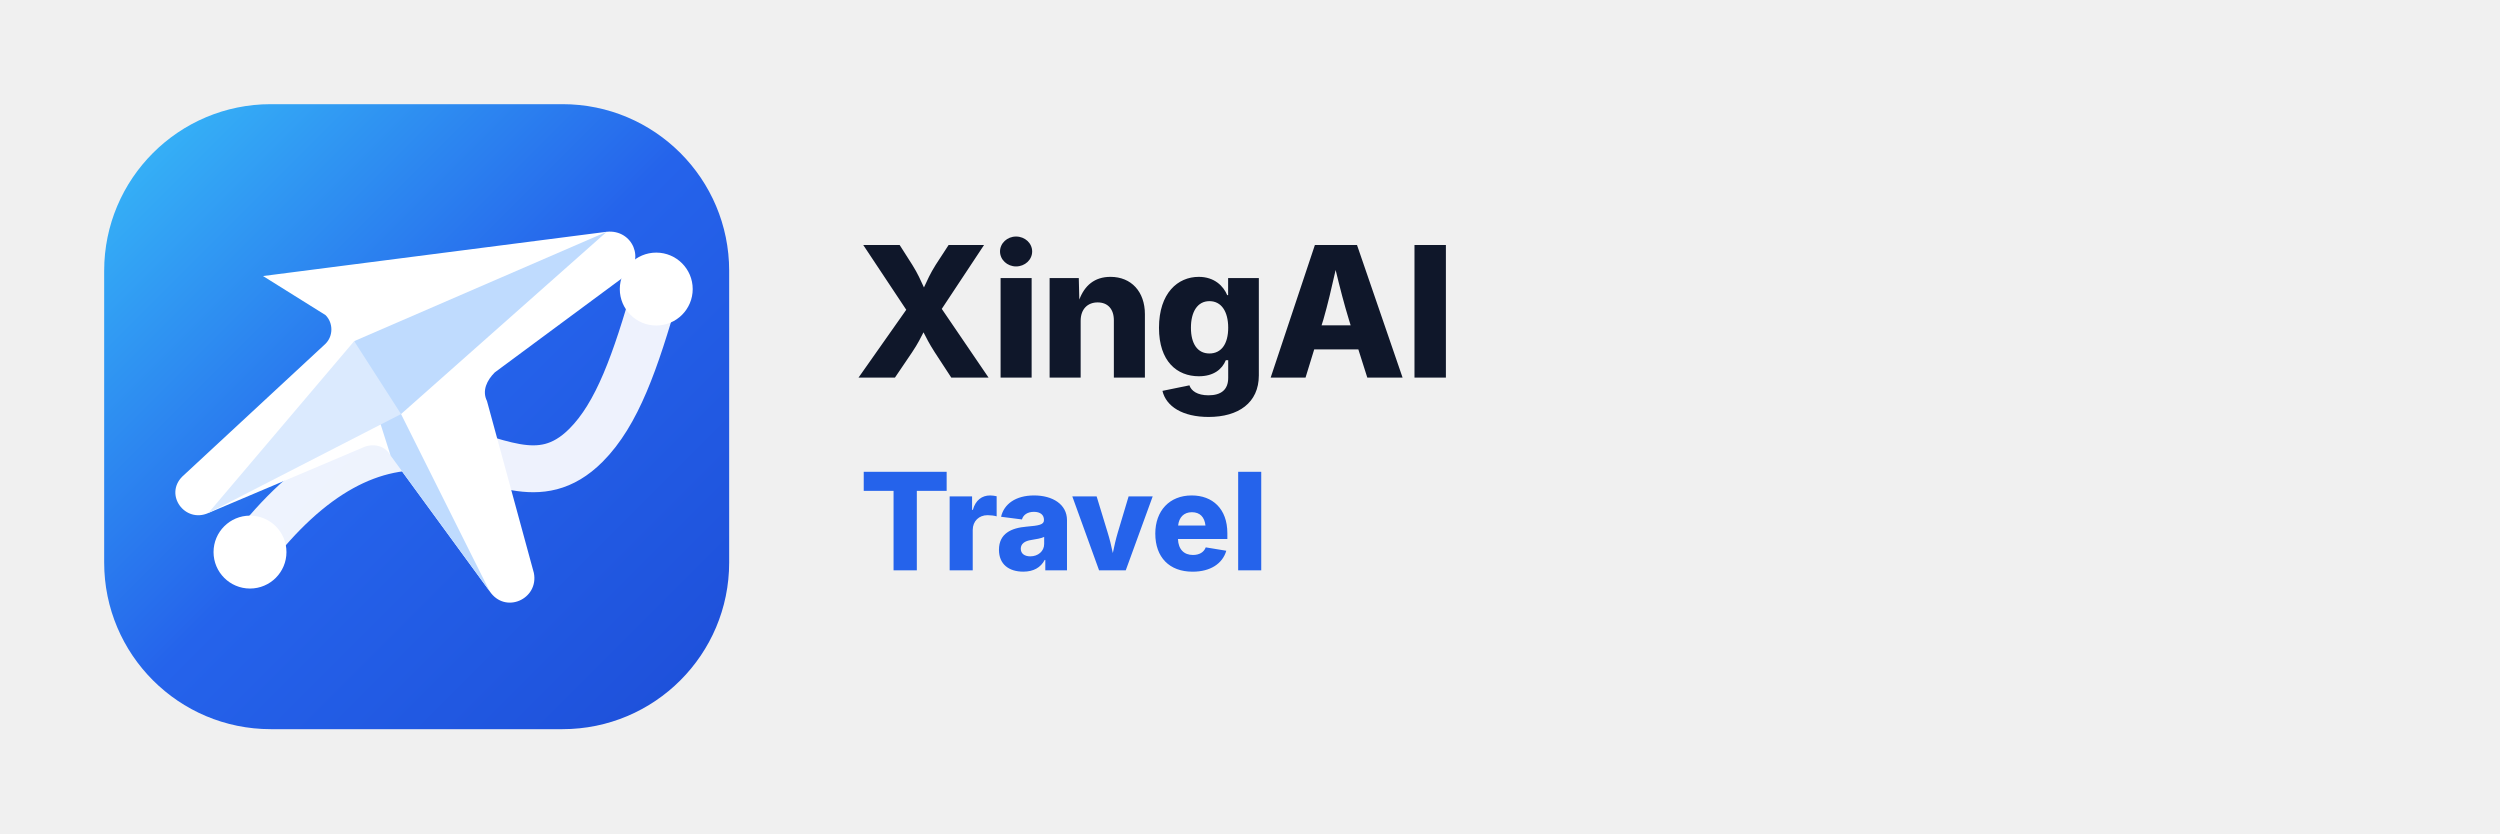
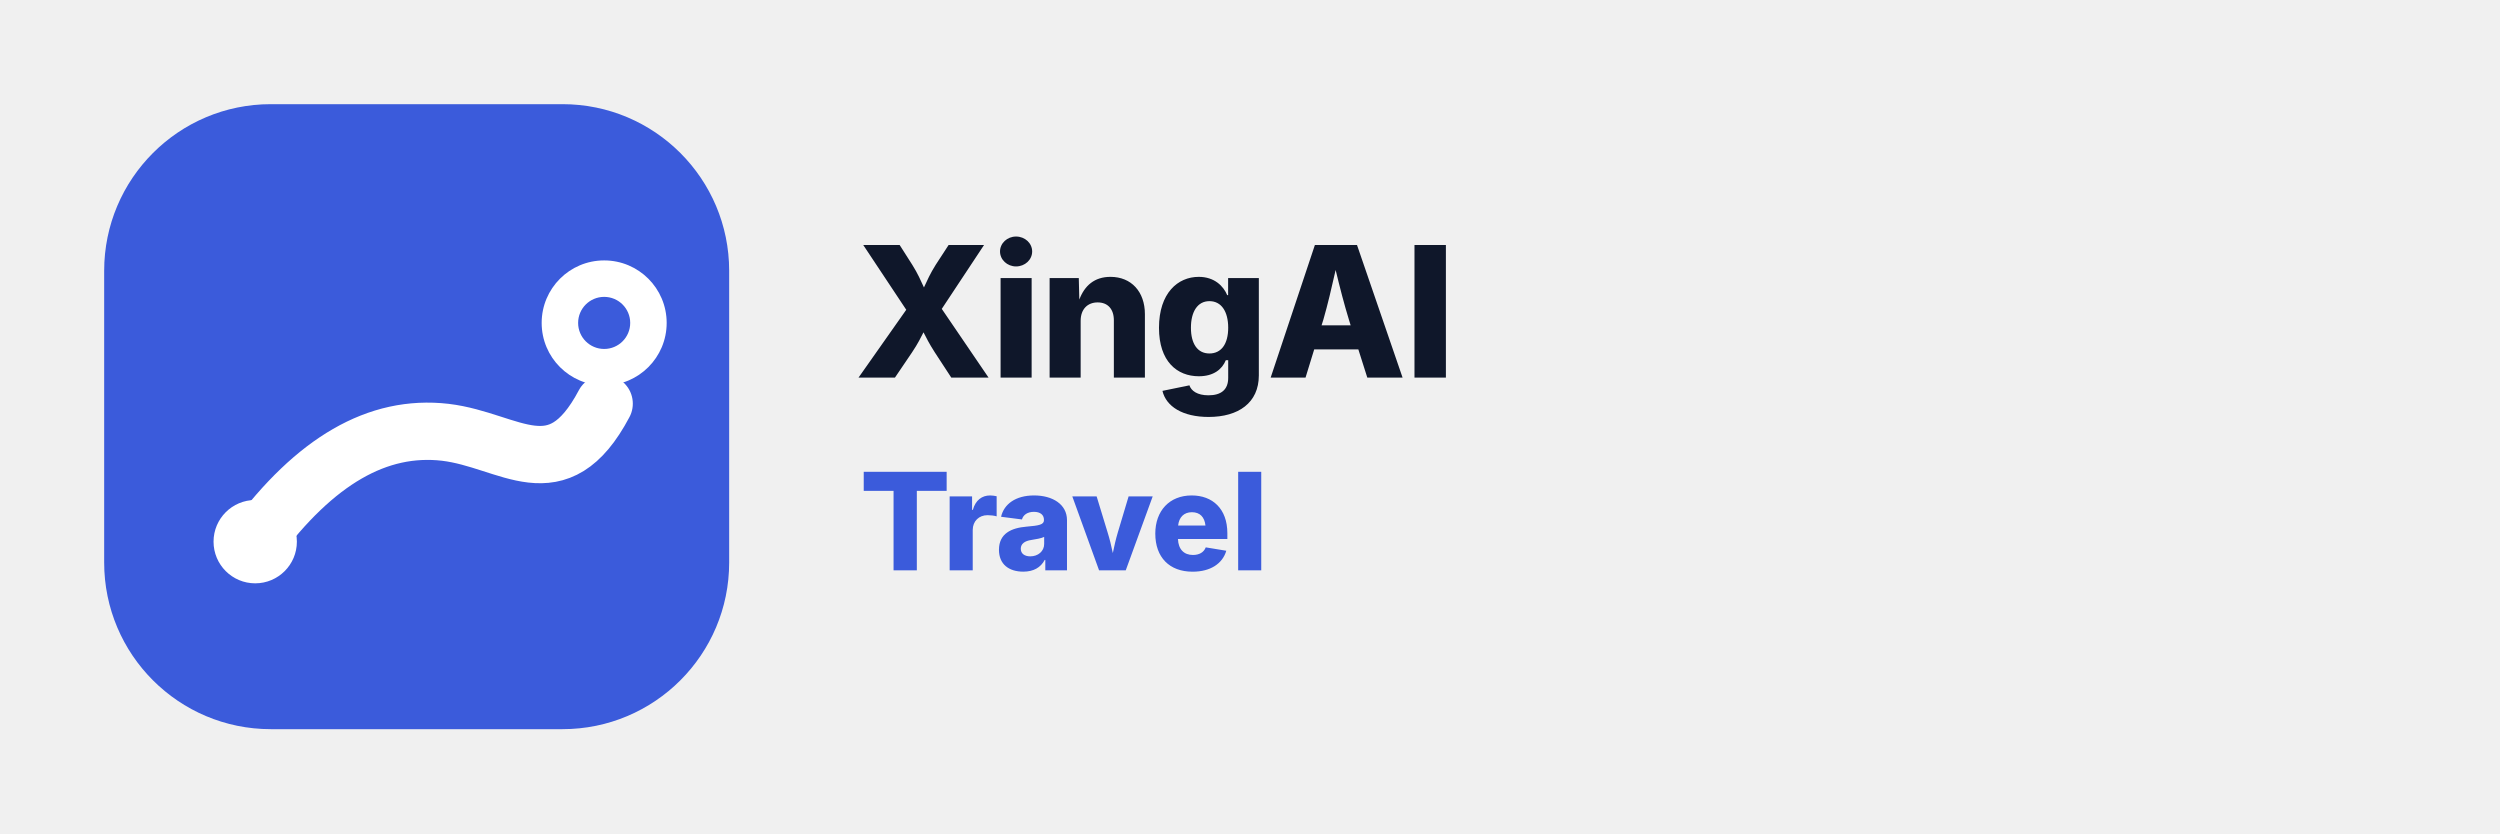
<svg xmlns="http://www.w3.org/2000/svg" width="960" height="320" viewBox="0 0 960 320" fill="none" role="img" aria-labelledby="title desc">
-   <defs>
-     <linearGradient id="travelBlue" x1="40" y1="40" x2="280" y2="280" gradientUnits="userSpaceOnUse">
-       <stop stop-color="#38BDF8" />
-       <stop offset="0.5" stop-color="#2563EB" />
-       <stop offset="1" stop-color="#1D4ED8" />
-     </linearGradient>
-   </defs>
-   <rect x="40" y="40" width="240" height="240" rx="64" fill="url(#travelBlue)" />
-   <path d="M96 212C119 182 143 169 168 172C190 175 207 189 225 171C237 159 244 139 252 111" stroke="white" stroke-width="18" stroke-linecap="round" stroke-linejoin="round" opacity="0.92" />
-   <circle cx="96" cy="212" r="14" fill="white" />
-   <circle cx="252" cy="111" r="14" fill="white" />
-   <path d="M101 106L233 89C243 88 248 100 240 106L190 143C187 146 185 150 187 154L205 220C207 230 194 236 188 227L150 175C148 171 143 170 139 172L80 197C71 201 63 190 70 183L125 132C128 129 128 124 125 121L101 106Z" fill="white" />
-   <path d="M136 131L233 89L154 159L188 227L150 175L136 131Z" fill="#BFDBFE" />
-   <path d="M136 131L154 159L80 197L136 131Z" fill="#DBEAFE" />
-   <text x="328" y="145" fill="#0F172A" font-family="Inter, ui-sans-serif, system-ui, -apple-system, BlinkMacSystemFont, 'Segoe UI', sans-serif" font-size="70" font-weight="800" letter-spacing="-1">XingAI</text>
-   <text x="330" y="219" fill="#2563EB" font-family="Inter, ui-sans-serif, system-ui, -apple-system, BlinkMacSystemFont, 'Segoe UI', sans-serif" font-size="52" font-weight="800" letter-spacing="-0.5">Travel</text>
+   <rect x="40" y="40" width="240" height="240" rx="64" fill="#3B5BDB" />
+   <path d="M98 208C121 177 145 163 171 166C196 169 214 189 232 155" stroke="#FFFFFF" stroke-width="22" stroke-linecap="round" stroke-linejoin="round" />
+   <circle cx="98" cy="208" r="16" fill="#FFFFFF" />
+   <circle cx="232" cy="124" r="24" fill="#FFFFFF" />
+   <circle cx="232" cy="124" r="10" fill="#3B5BDB" />
+   <text x="328" y="145" fill="#0F172A" font-family="ui-sans-serif, system-ui, -apple-system, BlinkMacSystemFont, 'Segoe UI', sans-serif" font-size="70" font-weight="800" letter-spacing="-1">XingAI</text>
+   <text x="330" y="219" fill="#3B5BDB" font-family="ui-sans-serif, system-ui, -apple-system, BlinkMacSystemFont, 'Segoe UI', sans-serif" font-size="52" font-weight="800" letter-spacing="-0.5">Travel</text>
</svg>
